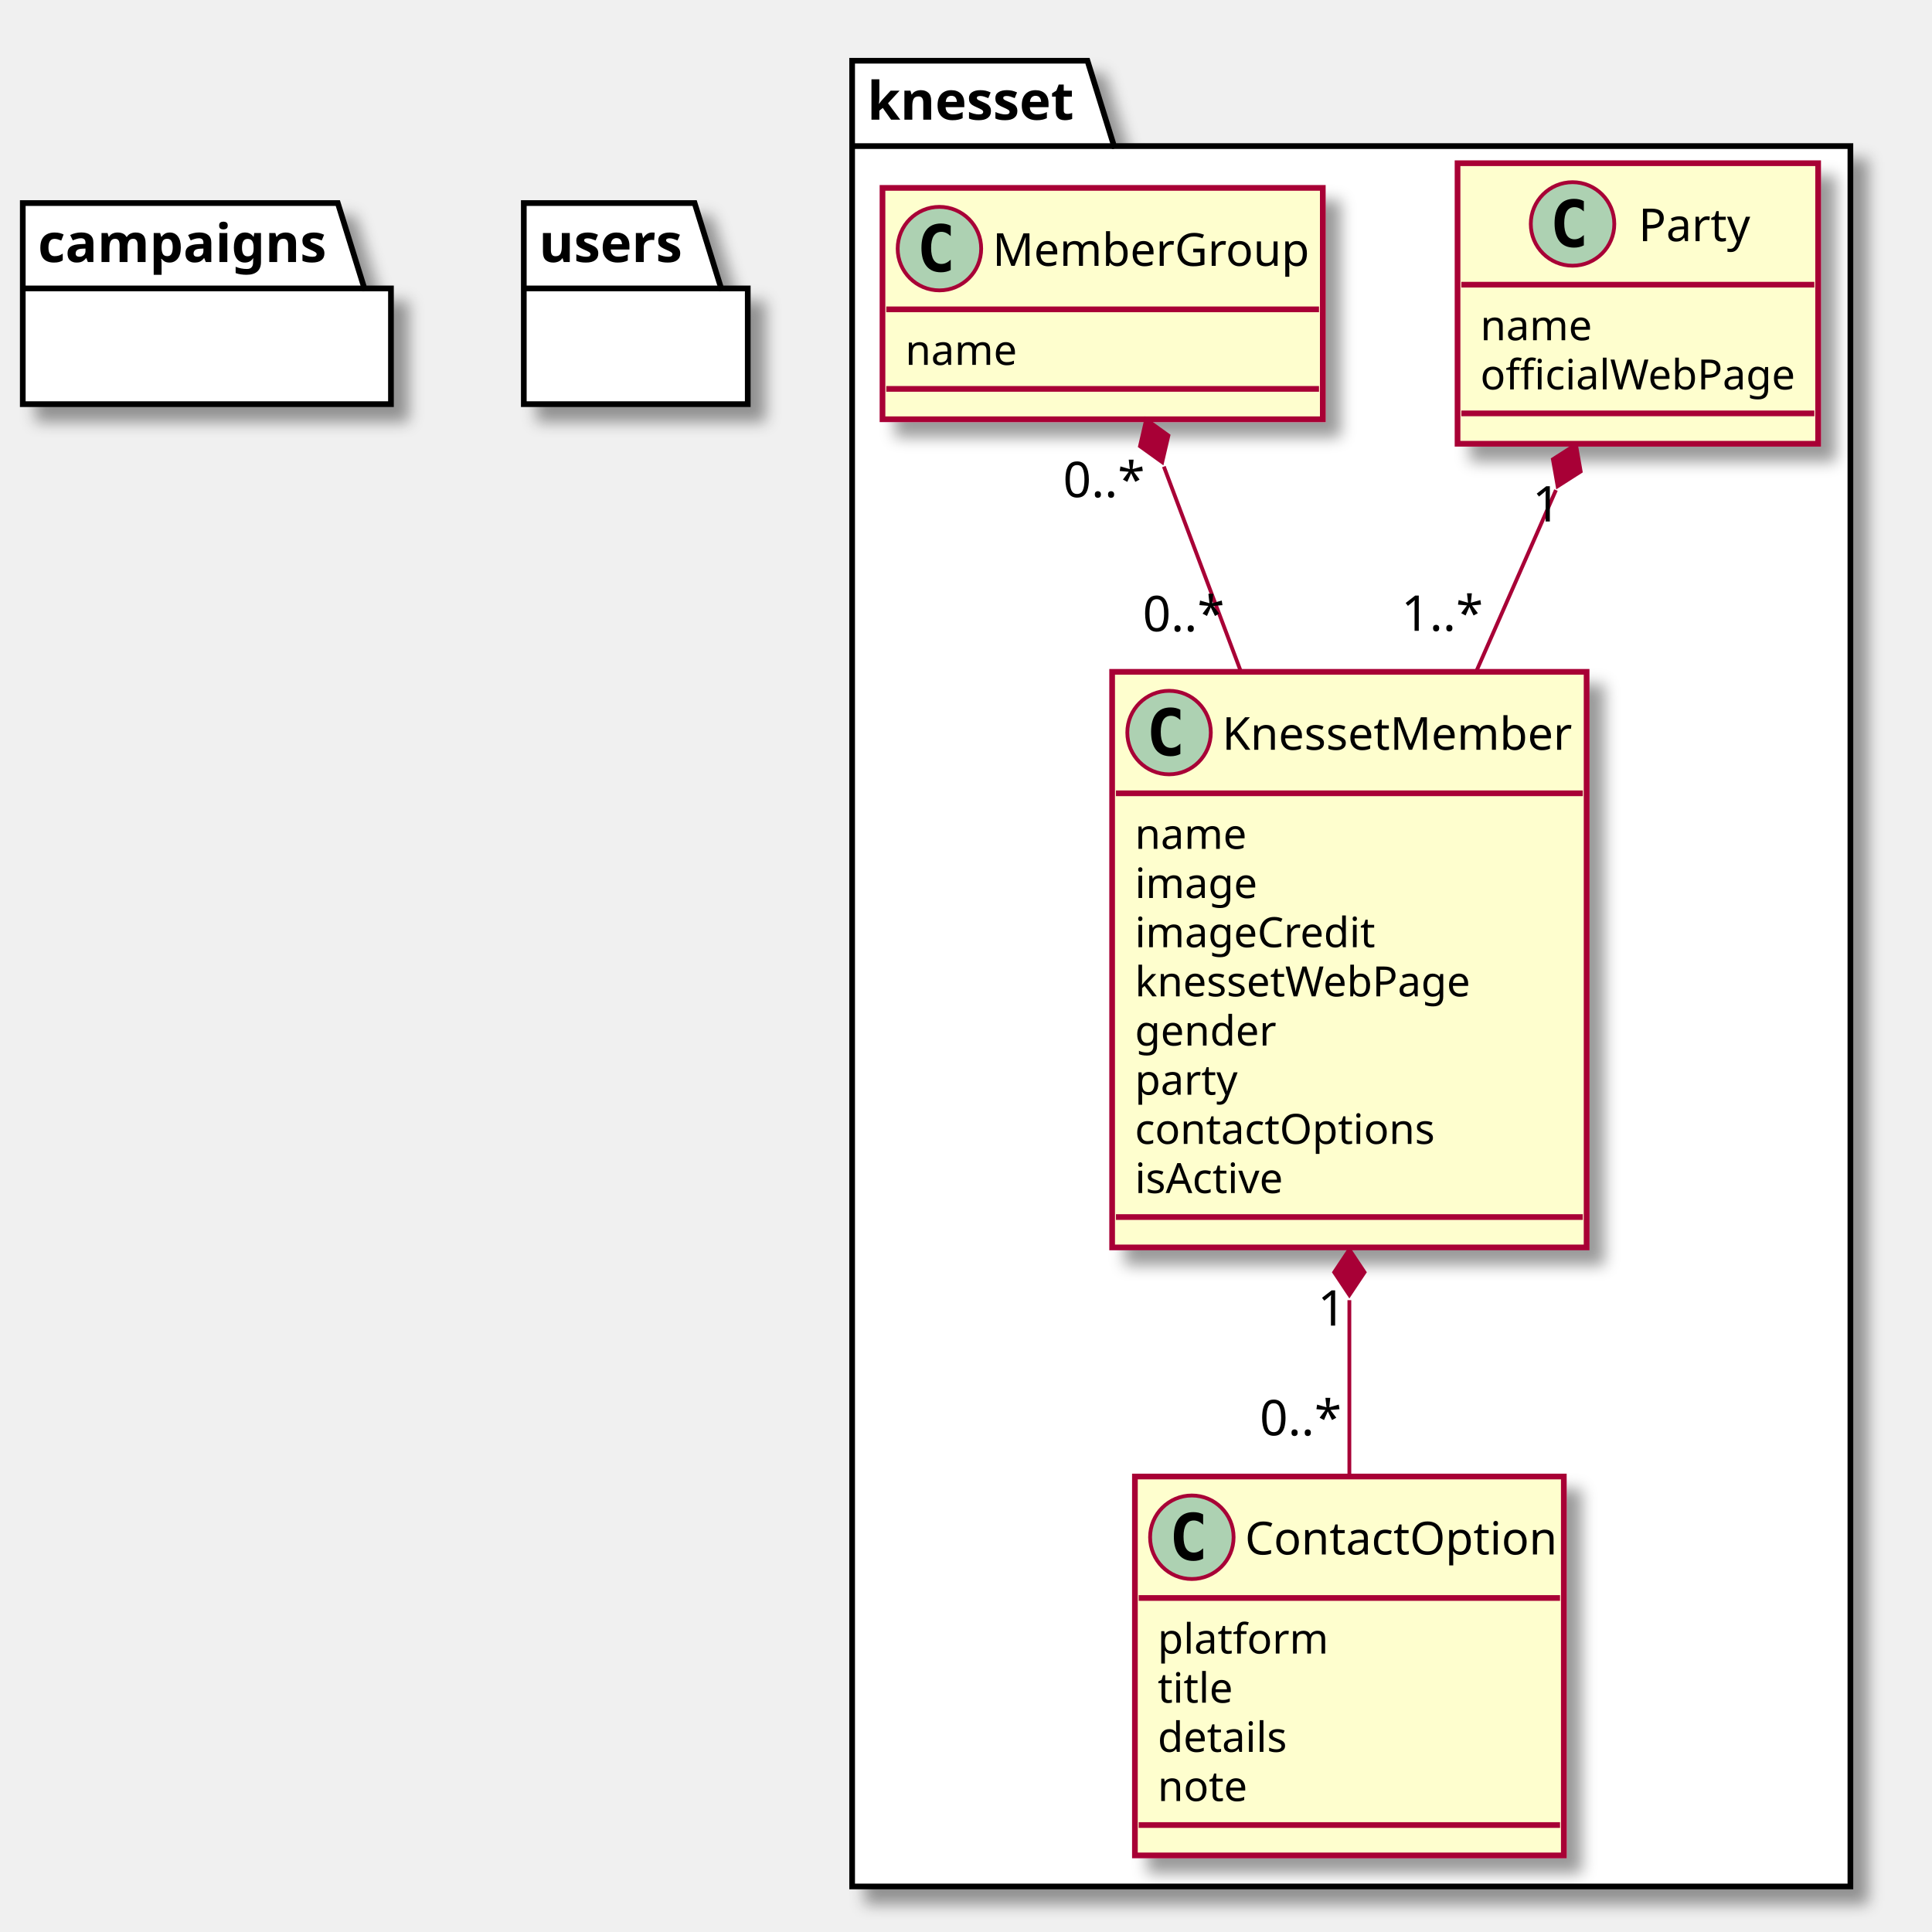
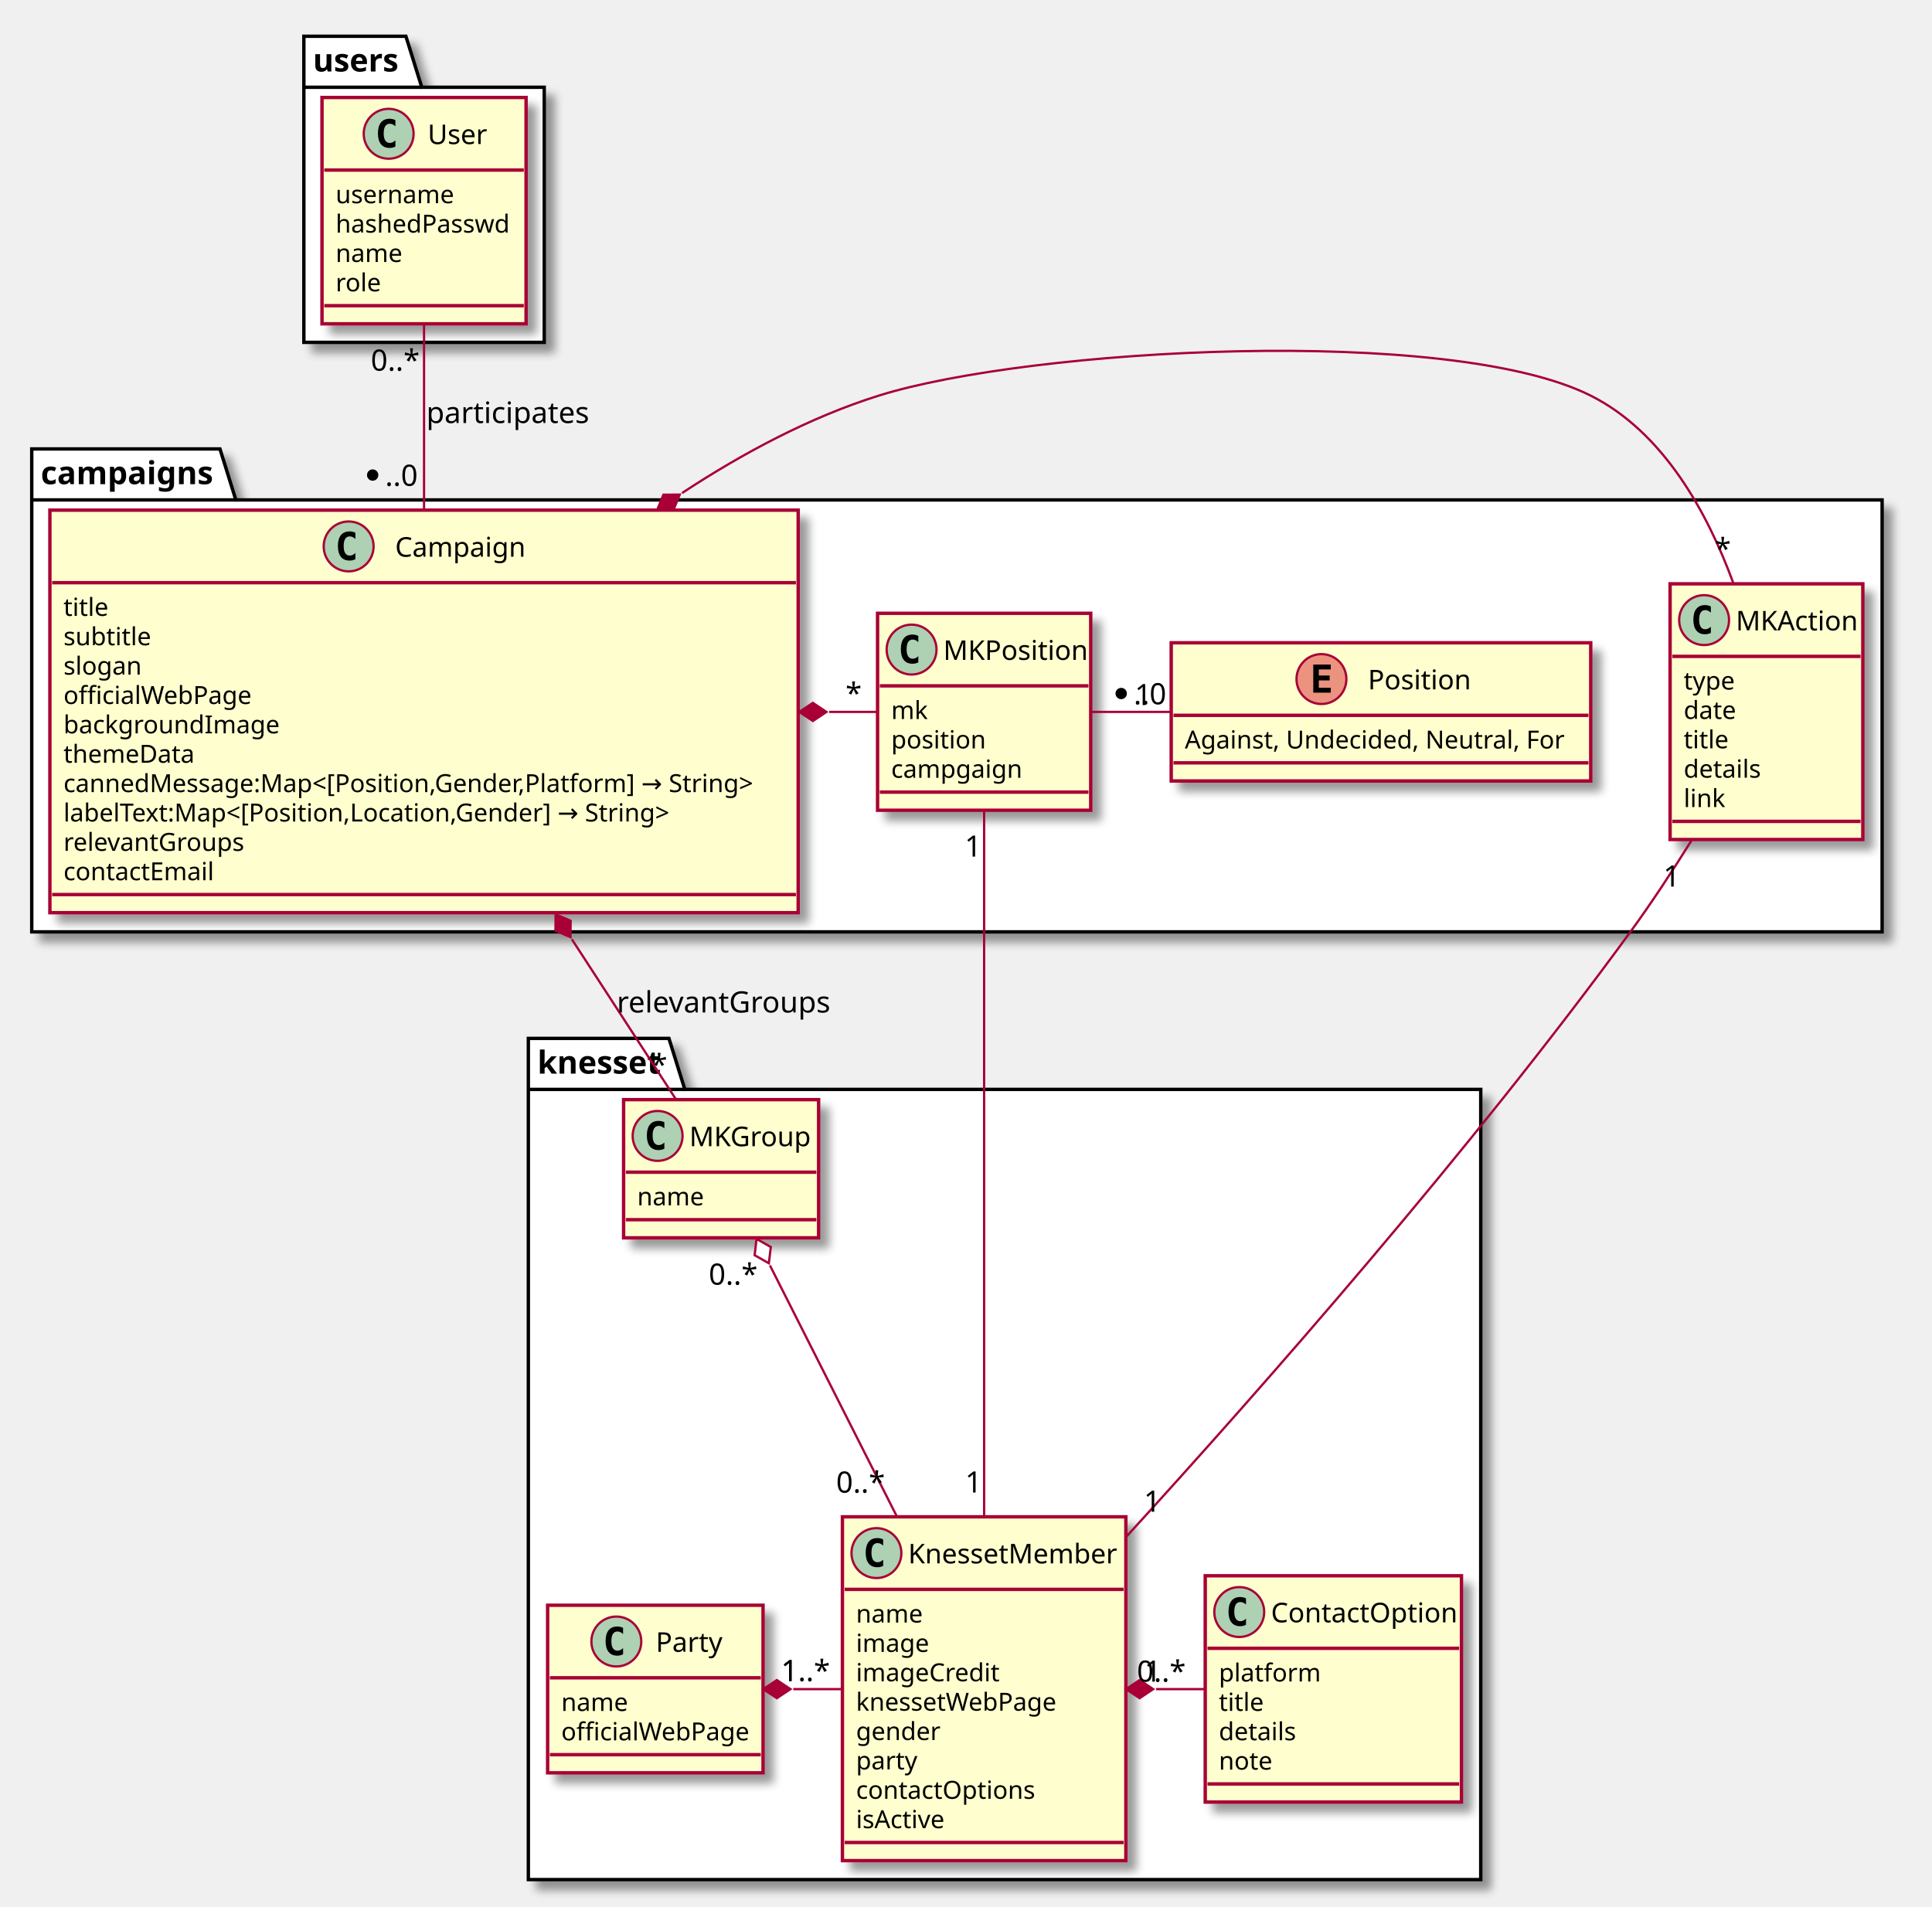
- <svg xmlns="http://www.w3.org/2000/svg" contentScriptType="application/ecmascript" contentStyleType="text/css" height="509px" preserveAspectRatio="none" style="width:509px;height:509px;" version="1.1" viewBox="0 0 509 509" width="509px" zoomAndPan="magnify">
+ <svg xmlns="http://www.w3.org/2000/svg" contentScriptType="application/ecmascript" contentStyleType="text/css" height="841px" preserveAspectRatio="none" style="width:852px;height:841px;" version="1.1" viewBox="0 0 852 841" width="852px" zoomAndPan="magnify">
  <defs>
-     <filter height="300%" id="f1kmkxq0m1dq97" width="300%" x="-1" y="-1">
+     <filter height="300%" id="f1so7ka4gg10oh" width="300%" x="-1" y="-1">
      <feGaussianBlur result="blurOut" stdDeviation="2.0" />
      <feColorMatrix in="blurOut" result="blurOut2" type="matrix" values="0 0 0 0 0 0 0 0 0 0 0 0 0 0 0 0 0 0 .4 0" />
      <feOffset dx="4.0" dy="4.0" in="blurOut2" result="blurOut3" />
      <feBlend in="SourceGraphic" in2="blurOut3" mode="normal" />
    </filter>
  </defs>
  <g>
-     <polygon fill="#FFFFFF" filter="url(#f1kmkxq0m1dq97)" points="224.5,16,286.5,16,293.5,38.488,487.5,38.488,487.5,497,224.5,497,224.5,16" style="stroke: #000000; stroke-width: 1.5;" />
-     <line style="stroke: #000000; stroke-width: 1.5;" x1="224.5" x2="293.5" y1="38.488" y2="38.488" />
-     <text fill="#000000" font-family="sans-serif" font-size="14" font-weight="bold" lengthAdjust="spacingAndGlyphs" textLength="56" x="228.5" y="31.535">knesset</text>
-     <rect fill="#FEFECE" filter="url(#f1kmkxq0m1dq97)" height="151.641" id="KnessetMember" style="stroke: #A80036; stroke-width: 1.5;" width="125" x="293" y="177" />
-     <ellipse cx="308" cy="193" fill="#ADD1B2" rx="11" ry="11" style="stroke: #A80036; stroke-width: 1.0;" />
-     <path d="M310.973,198.643 Q310.392,198.942 309.753,199.091 Q309.114,199.241 308.408,199.241 Q305.901,199.241 304.582,197.589 Q303.262,195.937 303.262,192.816 Q303.262,189.686 304.582,188.035 Q305.901,186.383 308.408,186.383 Q309.114,186.383 309.761,186.532 Q310.409,186.682 310.973,186.981 L310.973,189.703 Q310.342,189.122 309.749,188.852 Q309.155,188.583 308.524,188.583 Q307.18,188.583 306.495,189.649 Q305.81,190.716 305.81,192.816 Q305.81,194.908 306.495,195.974 Q307.18,197.041 308.524,197.041 Q309.155,197.041 309.749,196.771 Q310.342,196.501 310.973,195.92 Z " />
-     <text fill="#000000" font-family="sans-serif" font-size="12" lengthAdjust="spacingAndGlyphs" textLength="93" x="322" y="197.535">KnessetMember</text>
-     <line style="stroke: #A80036; stroke-width: 1.5;" x1="294" x2="417" y1="209" y2="209" />
-     <text fill="#000000" font-family="sans-serif" font-size="11" lengthAdjust="spacingAndGlyphs" textLength="29" x="299" y="223.635">name</text>
-     <text fill="#000000" font-family="sans-serif" font-size="11" lengthAdjust="spacingAndGlyphs" textLength="32" x="299" y="236.59">image</text>
-     <text fill="#000000" font-family="sans-serif" font-size="11" lengthAdjust="spacingAndGlyphs" textLength="65" x="299" y="249.545">imageCredit</text>
-     <text fill="#000000" font-family="sans-serif" font-size="11" lengthAdjust="spacingAndGlyphs" textLength="88" x="299" y="262.5">knessetWebPage</text>
-     <text fill="#000000" font-family="sans-serif" font-size="11" lengthAdjust="spacingAndGlyphs" textLength="38" x="299" y="275.455">gender</text>
-     <text fill="#000000" font-family="sans-serif" font-size="11" lengthAdjust="spacingAndGlyphs" textLength="28" x="299" y="288.41">party</text>
-     <text fill="#000000" font-family="sans-serif" font-size="11" lengthAdjust="spacingAndGlyphs" textLength="83" x="299" y="301.365">contactOptions</text>
-     <text fill="#000000" font-family="sans-serif" font-size="11" lengthAdjust="spacingAndGlyphs" textLength="42" x="299" y="314.32">isActive</text>
-     <line style="stroke: #A80036; stroke-width: 1.5;" x1="294" x2="417" y1="320.641" y2="320.641" />
-     <rect fill="#FEFECE" filter="url(#f1kmkxq0m1dq97)" height="99.82" id="ContactOption" style="stroke: #A80036; stroke-width: 1.5;" width="113" x="299" y="389" />
-     <ellipse cx="314" cy="405" fill="#ADD1B2" rx="11" ry="11" style="stroke: #A80036; stroke-width: 1.0;" />
-     <path d="M316.973,410.643 Q316.392,410.942 315.753,411.091 Q315.114,411.241 314.408,411.241 Q311.901,411.241 310.582,409.589 Q309.262,407.937 309.262,404.816 Q309.262,401.687 310.582,400.035 Q311.901,398.383 314.408,398.383 Q315.114,398.383 315.761,398.532 Q316.409,398.682 316.973,398.981 L316.973,401.703 Q316.342,401.122 315.749,400.852 Q315.155,400.582 314.524,400.582 Q313.18,400.582 312.495,401.649 Q311.81,402.716 311.81,404.816 Q311.81,406.908 312.495,407.974 Q313.18,409.041 314.524,409.041 Q315.155,409.041 315.749,408.771 Q316.342,408.502 316.973,407.92 Z " />
-     <text fill="#000000" font-family="sans-serif" font-size="12" lengthAdjust="spacingAndGlyphs" textLength="81" x="328" y="409.535">ContactOption</text>
-     <line style="stroke: #A80036; stroke-width: 1.5;" x1="300" x2="411" y1="421" y2="421" />
-     <text fill="#000000" font-family="sans-serif" font-size="11" lengthAdjust="spacingAndGlyphs" textLength="46" x="305" y="435.635">platform</text>
-     <text fill="#000000" font-family="sans-serif" font-size="11" lengthAdjust="spacingAndGlyphs" textLength="20" x="305" y="448.59">title</text>
-     <text fill="#000000" font-family="sans-serif" font-size="11" lengthAdjust="spacingAndGlyphs" textLength="35" x="305" y="461.545">details</text>
-     <text fill="#000000" font-family="sans-serif" font-size="11" lengthAdjust="spacingAndGlyphs" textLength="24" x="305" y="474.5">note</text>
-     <line style="stroke: #A80036; stroke-width: 1.5;" x1="300" x2="411" y1="480.82" y2="480.82" />
-     <rect fill="#FEFECE" filter="url(#f1kmkxq0m1dq97)" height="73.91" id="Party" style="stroke: #A80036; stroke-width: 1.5;" width="95" x="384" y="43" />
-     <ellipse cx="414.3" cy="59" fill="#ADD1B2" rx="11" ry="11" style="stroke: #A80036; stroke-width: 1.0;" />
-     <path d="M417.273,64.643 Q416.692,64.942 416.053,65.091 Q415.414,65.241 414.708,65.241 Q412.201,65.241 410.882,63.589 Q409.562,61.937 409.562,58.816 Q409.562,55.687 410.882,54.035 Q412.201,52.383 414.708,52.383 Q415.414,52.383 416.061,52.532 Q416.709,52.682 417.273,52.98 L417.273,55.703 Q416.642,55.122 416.049,54.852 Q415.455,54.583 414.824,54.583 Q413.48,54.583 412.795,55.649 Q412.11,56.716 412.11,58.816 Q412.11,60.908 412.795,61.974 Q413.48,63.041 414.824,63.041 Q415.455,63.041 416.049,62.771 Q416.642,62.502 417.273,61.92 Z " />
-     <text fill="#000000" font-family="sans-serif" font-size="12" lengthAdjust="spacingAndGlyphs" textLength="29" x="431.7" y="63.535">Party</text>
-     <line style="stroke: #A80036; stroke-width: 1.5;" x1="385" x2="478" y1="75" y2="75" />
-     <text fill="#000000" font-family="sans-serif" font-size="11" lengthAdjust="spacingAndGlyphs" textLength="29" x="390" y="89.635">name</text>
-     <text fill="#000000" font-family="sans-serif" font-size="11" lengthAdjust="spacingAndGlyphs" textLength="83" x="390" y="102.59">officialWebPage</text>
-     <line style="stroke: #A80036; stroke-width: 1.5;" x1="385" x2="478" y1="108.91" y2="108.91" />
-     <rect fill="#FEFECE" filter="url(#f1kmkxq0m1dq97)" height="60.955" id="MemberGroup" style="stroke: #A80036; stroke-width: 1.5;" width="116" x="232.5" y="49.5" />
-     <ellipse cx="247.5" cy="65.5" fill="#ADD1B2" rx="11" ry="11" style="stroke: #A80036; stroke-width: 1.0;" />
-     <path d="M250.473,71.143 Q249.892,71.442 249.253,71.591 Q248.614,71.741 247.908,71.741 Q245.401,71.741 244.082,70.089 Q242.762,68.437 242.762,65.316 Q242.762,62.187 244.082,60.535 Q245.401,58.883 247.908,58.883 Q248.614,58.883 249.261,59.032 Q249.909,59.182 250.473,59.48 L250.473,62.203 Q249.842,61.622 249.249,61.352 Q248.655,61.083 248.024,61.083 Q246.68,61.083 245.995,62.149 Q245.31,63.216 245.31,65.316 Q245.31,67.408 245.995,68.474 Q246.68,69.541 248.024,69.541 Q248.655,69.541 249.249,69.271 Q249.842,69.001 250.473,68.42 Z " />
-     <text fill="#000000" font-family="sans-serif" font-size="12" lengthAdjust="spacingAndGlyphs" textLength="84" x="261.5" y="70.035">MemberGroup</text>
-     <line style="stroke: #A80036; stroke-width: 1.5;" x1="233.5" x2="347.5" y1="81.5" y2="81.5" />
-     <text fill="#000000" font-family="sans-serif" font-size="11" lengthAdjust="spacingAndGlyphs" textLength="29" x="238.5" y="96.135">name</text>
-     <line style="stroke: #A80036; stroke-width: 1.5;" x1="233.5" x2="347.5" y1="102.455" y2="102.455" />
-     <polygon fill="#FFFFFF" filter="url(#f1kmkxq0m1dq97)" points="6,53.5,89,53.5,96,75.988,103,75.988,103,106.477,6,106.477,6,53.5" style="stroke: #000000; stroke-width: 1.5;" />
-     <line style="stroke: #000000; stroke-width: 1.5;" x1="6" x2="96" y1="75.988" y2="75.988" />
-     <text fill="#000000" font-family="sans-serif" font-size="14" font-weight="bold" lengthAdjust="spacingAndGlyphs" textLength="77" x="10" y="69.035">campaigns</text>
-     <polygon fill="#FFFFFF" filter="url(#f1kmkxq0m1dq97)" points="138,53.5,183,53.5,190,75.988,197,75.988,197,106.477,138,106.477,138,53.5" style="stroke: #000000; stroke-width: 1.5;" />
-     <line style="stroke: #000000; stroke-width: 1.5;" x1="138" x2="190" y1="75.988" y2="75.988" />
-     <text fill="#000000" font-family="sans-serif" font-size="14" font-weight="bold" lengthAdjust="spacingAndGlyphs" textLength="39" x="142" y="69.035">users</text>
-     <path d="M355.5,342.539 C355.5,358.517 355.5,374.633 355.5,388.994 " fill="none" id="KnessetMember-ContactOption" style="stroke: #A80036; stroke-width: 1.0;" />
-     <polygon fill="#A80036" points="355.5,329.19,351.5,335.19,355.5,341.19,359.5,335.19,355.5,329.19" style="stroke: #A80036; stroke-width: 1.0;" />
-     <text fill="#000000" font-family="sans-serif" font-size="13" lengthAdjust="spacingAndGlyphs" textLength="8" x="347.144" y="349.242">1</text>
-     <text fill="#000000" font-family="sans-serif" font-size="13" lengthAdjust="spacingAndGlyphs" textLength="22" x="331.884" y="378.152">0..*</text>
-     <path d="M409.926,129.11 C403.401,143.962 396.076,160.636 388.966,176.821 " fill="none" id="Party-KnessetMember" style="stroke: #A80036; stroke-width: 1.0;" />
-     <polygon fill="#A80036" points="415.196,117.113,409.121,120.997,410.37,128.099,416.445,124.215,415.196,117.113" style="stroke: #A80036; stroke-width: 1.0;" />
-     <text fill="#000000" font-family="sans-serif" font-size="13" lengthAdjust="spacingAndGlyphs" textLength="8" x="403.706" y="137.383">1</text>
-     <text fill="#000000" font-family="sans-serif" font-size="13" lengthAdjust="spacingAndGlyphs" textLength="22" x="369.178" y="166.185">1..*</text>
-     <path d="M306.627,122.921 C312.742,139.198 319.904,158.261 326.831,176.697 " fill="none" id="MemberGroup-KnessetMember" style="stroke: #A80036; stroke-width: 1.0;" />
-     <polygon fill="#A80036" points="301.971,110.531,300.337,117.554,306.192,121.764,307.826,114.74,301.971,110.531" style="stroke: #A80036; stroke-width: 1.0;" />
-     <text fill="#000000" font-family="sans-serif" font-size="13" lengthAdjust="spacingAndGlyphs" textLength="22" x="280.068" y="130.98">0..*</text>
-     <text fill="#000000" font-family="sans-serif" font-size="13" lengthAdjust="spacingAndGlyphs" textLength="22" x="301.05" y="166.31">0..*</text>
+     <polygon fill="#FFFFFF" filter="url(#f1so7ka4gg10oh)" points="233,458,295,458,302,480.488,653,480.488,653,829,233,829,233,458" style="stroke: #000000; stroke-width: 1.5;" />
+     <line style="stroke: #000000; stroke-width: 1.5;" x1="233" x2="302" y1="480.488" y2="480.488" />
+     <text fill="#000000" font-family="sans-serif" font-size="14" font-weight="bold" lengthAdjust="spacingAndGlyphs" textLength="56" x="237" y="473.535">knesset</text>
+     <polygon fill="#FFFFFF" filter="url(#f1so7ka4gg10oh)" points="14,198,97,198,104,220.488,830,220.488,830,411,14,411,14,198" style="stroke: #000000; stroke-width: 1.5;" />
+     <line style="stroke: #000000; stroke-width: 1.5;" x1="14" x2="104" y1="220.488" y2="220.488" />
+     <text fill="#000000" font-family="sans-serif" font-size="14" font-weight="bold" lengthAdjust="spacingAndGlyphs" textLength="77" x="18" y="213.535">campaigns</text>
+     <polygon fill="#FFFFFF" filter="url(#f1so7ka4gg10oh)" points="134,16,179,16,186,38.488,240,38.488,240,151,134,151,134,16" style="stroke: #000000; stroke-width: 1.5;" />
+     <line style="stroke: #000000; stroke-width: 1.5;" x1="134" x2="186" y1="38.488" y2="38.488" />
+     <text fill="#000000" font-family="sans-serif" font-size="14" font-weight="bold" lengthAdjust="spacingAndGlyphs" textLength="39" x="138" y="31.535">users</text>
+     <rect fill="#FEFECE" filter="url(#f1so7ka4gg10oh)" height="151.641" id="KnessetMember" style="stroke: #A80036; stroke-width: 1.5;" width="125" x="371.5" y="669" />
+     <ellipse cx="386.5" cy="685" fill="#ADD1B2" rx="11" ry="11" style="stroke: #A80036; stroke-width: 1.0;" />
+     <path d="M389.473,690.643 Q388.892,690.942 388.253,691.091 Q387.614,691.241 386.908,691.241 Q384.401,691.241 383.082,689.589 Q381.762,687.937 381.762,684.816 Q381.762,681.687 383.082,680.035 Q384.401,678.383 386.908,678.383 Q387.614,678.383 388.261,678.532 Q388.909,678.682 389.473,678.981 L389.473,681.703 Q388.842,681.122 388.249,680.852 Q387.655,680.582 387.024,680.582 Q385.68,680.582 384.995,681.649 Q384.31,682.716 384.31,684.816 Q384.31,686.908 384.995,687.974 Q385.68,689.041 387.024,689.041 Q387.655,689.041 388.249,688.771 Q388.842,688.501 389.473,687.92 Z " />
+     <text fill="#000000" font-family="sans-serif" font-size="12" lengthAdjust="spacingAndGlyphs" textLength="93" x="400.5" y="689.535">KnessetMember</text>
+     <line style="stroke: #A80036; stroke-width: 1.5;" x1="372.5" x2="495.5" y1="701" y2="701" />
+     <text fill="#000000" font-family="sans-serif" font-size="11" lengthAdjust="spacingAndGlyphs" textLength="29" x="377.5" y="715.635">name</text>
+     <text fill="#000000" font-family="sans-serif" font-size="11" lengthAdjust="spacingAndGlyphs" textLength="32" x="377.5" y="728.59">image</text>
+     <text fill="#000000" font-family="sans-serif" font-size="11" lengthAdjust="spacingAndGlyphs" textLength="65" x="377.5" y="741.545">imageCredit</text>
+     <text fill="#000000" font-family="sans-serif" font-size="11" lengthAdjust="spacingAndGlyphs" textLength="88" x="377.5" y="754.5">knessetWebPage</text>
+     <text fill="#000000" font-family="sans-serif" font-size="11" lengthAdjust="spacingAndGlyphs" textLength="38" x="377.5" y="767.455">gender</text>
+     <text fill="#000000" font-family="sans-serif" font-size="11" lengthAdjust="spacingAndGlyphs" textLength="28" x="377.5" y="780.41">party</text>
+     <text fill="#000000" font-family="sans-serif" font-size="11" lengthAdjust="spacingAndGlyphs" textLength="83" x="377.5" y="793.365">contactOptions</text>
+     <text fill="#000000" font-family="sans-serif" font-size="11" lengthAdjust="spacingAndGlyphs" textLength="42" x="377.5" y="806.32">isActive</text>
+     <line style="stroke: #A80036; stroke-width: 1.5;" x1="372.5" x2="495.5" y1="812.641" y2="812.641" />
+     <rect fill="#FEFECE" filter="url(#f1so7ka4gg10oh)" height="99.82" id="ContactOption" style="stroke: #A80036; stroke-width: 1.5;" width="113" x="531.5" y="695" />
+     <ellipse cx="546.5" cy="711" fill="#ADD1B2" rx="11" ry="11" style="stroke: #A80036; stroke-width: 1.0;" />
+     <path d="M549.473,716.643 Q548.892,716.942 548.253,717.091 Q547.614,717.241 546.908,717.241 Q544.401,717.241 543.082,715.589 Q541.762,713.937 541.762,710.816 Q541.762,707.687 543.082,706.035 Q544.401,704.383 546.908,704.383 Q547.614,704.383 548.261,704.532 Q548.909,704.682 549.473,704.981 L549.473,707.703 Q548.842,707.122 548.249,706.852 Q547.655,706.582 547.024,706.582 Q545.68,706.582 544.995,707.649 Q544.31,708.716 544.31,710.816 Q544.31,712.908 544.995,713.974 Q545.68,715.041 547.024,715.041 Q547.655,715.041 548.249,714.771 Q548.842,714.501 549.473,713.92 Z " />
+     <text fill="#000000" font-family="sans-serif" font-size="12" lengthAdjust="spacingAndGlyphs" textLength="81" x="560.5" y="715.535">ContactOption</text>
+     <line style="stroke: #A80036; stroke-width: 1.5;" x1="532.5" x2="643.5" y1="727" y2="727" />
+     <text fill="#000000" font-family="sans-serif" font-size="11" lengthAdjust="spacingAndGlyphs" textLength="46" x="537.5" y="741.635">platform</text>
+     <text fill="#000000" font-family="sans-serif" font-size="11" lengthAdjust="spacingAndGlyphs" textLength="20" x="537.5" y="754.59">title</text>
+     <text fill="#000000" font-family="sans-serif" font-size="11" lengthAdjust="spacingAndGlyphs" textLength="35" x="537.5" y="767.545">details</text>
+     <text fill="#000000" font-family="sans-serif" font-size="11" lengthAdjust="spacingAndGlyphs" textLength="24" x="537.5" y="780.5">note</text>
+     <line style="stroke: #A80036; stroke-width: 1.5;" x1="532.5" x2="643.5" y1="786.82" y2="786.82" />
+     <rect fill="#FEFECE" filter="url(#f1so7ka4gg10oh)" height="73.91" id="Party" style="stroke: #A80036; stroke-width: 1.5;" width="95" x="241.5" y="708" />
+     <ellipse cx="271.8" cy="724" fill="#ADD1B2" rx="11" ry="11" style="stroke: #A80036; stroke-width: 1.0;" />
+     <path d="M274.773,729.643 Q274.192,729.942 273.553,730.091 Q272.914,730.241 272.208,730.241 Q269.701,730.241 268.382,728.589 Q267.062,726.937 267.062,723.816 Q267.062,720.687 268.382,719.035 Q269.701,717.383 272.208,717.383 Q272.914,717.383 273.561,717.532 Q274.209,717.682 274.773,717.981 L274.773,720.703 Q274.142,720.122 273.549,719.852 Q272.955,719.582 272.324,719.582 Q270.98,719.582 270.295,720.649 Q269.61,721.716 269.61,723.816 Q269.61,725.908 270.295,726.974 Q270.98,728.041 272.324,728.041 Q272.955,728.041 273.549,727.771 Q274.142,727.501 274.773,726.92 Z " />
+     <text fill="#000000" font-family="sans-serif" font-size="12" lengthAdjust="spacingAndGlyphs" textLength="29" x="289.2" y="728.535">Party</text>
+     <line style="stroke: #A80036; stroke-width: 1.5;" x1="242.5" x2="335.5" y1="740" y2="740" />
+     <text fill="#000000" font-family="sans-serif" font-size="11" lengthAdjust="spacingAndGlyphs" textLength="29" x="247.5" y="754.635">name</text>
+     <text fill="#000000" font-family="sans-serif" font-size="11" lengthAdjust="spacingAndGlyphs" textLength="83" x="247.5" y="767.59">officialWebPage</text>
+     <line style="stroke: #A80036; stroke-width: 1.5;" x1="242.5" x2="335.5" y1="773.91" y2="773.91" />
+     <rect fill="#FEFECE" filter="url(#f1so7ka4gg10oh)" height="60.955" id="MKGroup" style="stroke: #A80036; stroke-width: 1.5;" width="86" x="275" y="485" />
+     <ellipse cx="290" cy="501" fill="#ADD1B2" rx="11" ry="11" style="stroke: #A80036; stroke-width: 1.0;" />
+     <path d="M292.973,506.643 Q292.392,506.942 291.753,507.091 Q291.114,507.241 290.408,507.241 Q287.901,507.241 286.582,505.589 Q285.262,503.937 285.262,500.816 Q285.262,497.687 286.582,496.035 Q287.901,494.383 290.408,494.383 Q291.114,494.383 291.761,494.532 Q292.409,494.682 292.973,494.981 L292.973,497.703 Q292.342,497.122 291.749,496.852 Q291.155,496.582 290.524,496.582 Q289.18,496.582 288.495,497.649 Q287.81,498.716 287.81,500.816 Q287.81,502.908 288.495,503.974 Q289.18,505.041 290.524,505.041 Q291.155,505.041 291.749,504.771 Q292.342,504.502 292.973,503.92 Z " />
+     <text fill="#000000" font-family="sans-serif" font-size="12" lengthAdjust="spacingAndGlyphs" textLength="54" x="304" y="505.535">MKGroup</text>
+     <line style="stroke: #A80036; stroke-width: 1.5;" x1="276" x2="360" y1="517" y2="517" />
+     <text fill="#000000" font-family="sans-serif" font-size="11" lengthAdjust="spacingAndGlyphs" textLength="29" x="281" y="531.635">name</text>
+     <line style="stroke: #A80036; stroke-width: 1.5;" x1="276" x2="360" y1="537.955" y2="537.955" />
+     <rect fill="#FEFECE" filter="url(#f1so7ka4gg10oh)" height="177.551" id="Campaign" style="stroke: #A80036; stroke-width: 1.5;" width="330" x="22" y="225" />
+     <ellipse cx="153.75" cy="241" fill="#ADD1B2" rx="11" ry="11" style="stroke: #A80036; stroke-width: 1.0;" />
+     <path d="M156.723,246.643 Q156.142,246.942 155.503,247.091 Q154.864,247.241 154.158,247.241 Q151.651,247.241 150.332,245.589 Q149.012,243.937 149.012,240.816 Q149.012,237.686 150.332,236.035 Q151.651,234.383 154.158,234.383 Q154.864,234.383 155.511,234.532 Q156.159,234.682 156.723,234.981 L156.723,237.703 Q156.092,237.122 155.499,236.852 Q154.905,236.583 154.274,236.583 Q152.93,236.583 152.245,237.649 Q151.56,238.716 151.56,240.816 Q151.56,242.908 152.245,243.974 Q152.93,245.041 154.274,245.041 Q154.905,245.041 155.499,244.771 Q156.092,244.501 156.723,243.92 Z " />
+     <text fill="#000000" font-family="sans-serif" font-size="12" lengthAdjust="spacingAndGlyphs" textLength="58" x="174.25" y="245.535">Campaign</text>
+     <line style="stroke: #A80036; stroke-width: 1.5;" x1="23" x2="351" y1="257" y2="257" />
+     <text fill="#000000" font-family="sans-serif" font-size="11" lengthAdjust="spacingAndGlyphs" textLength="20" x="28" y="271.635">title</text>
+     <text fill="#000000" font-family="sans-serif" font-size="11" lengthAdjust="spacingAndGlyphs" textLength="40" x="28" y="284.59">subtitle</text>
+     <text fill="#000000" font-family="sans-serif" font-size="11" lengthAdjust="spacingAndGlyphs" textLength="36" x="28" y="297.545">slogan</text>
+     <text fill="#000000" font-family="sans-serif" font-size="11" lengthAdjust="spacingAndGlyphs" textLength="83" x="28" y="310.5">officialWebPage</text>
+     <text fill="#000000" font-family="sans-serif" font-size="11" lengthAdjust="spacingAndGlyphs" textLength="97" x="28" y="323.455">backgroundImage</text>
+     <text fill="#000000" font-family="sans-serif" font-size="11" lengthAdjust="spacingAndGlyphs" textLength="57" x="28" y="336.41">themeData</text>
+     <text fill="#000000" font-family="sans-serif" font-size="11" lengthAdjust="spacingAndGlyphs" textLength="318" x="28" y="349.365">cannedMessage:Map&lt;[Position,Gender,Platform] → String&gt;</text>
+     <text fill="#000000" font-family="sans-serif" font-size="11" lengthAdjust="spacingAndGlyphs" textLength="283" x="28" y="362.32">labelText:Map&lt;[Position,Location,Gender] → String&gt;</text>
+     <text fill="#000000" font-family="sans-serif" font-size="11" lengthAdjust="spacingAndGlyphs" textLength="83" x="28" y="375.275">relevantGroups</text>
+     <text fill="#000000" font-family="sans-serif" font-size="11" lengthAdjust="spacingAndGlyphs" textLength="68" x="28" y="388.231">contactEmail</text>
+     <line style="stroke: #A80036; stroke-width: 1.5;" x1="23" x2="351" y1="394.551" y2="394.551" />
+     <rect fill="#FEFECE" filter="url(#f1so7ka4gg10oh)" height="60.955" id="Position" style="stroke: #A80036; stroke-width: 1.5;" width="185" x="516.5" y="283.5" />
+     <ellipse cx="582.75" cy="299.5" fill="#EB937F" rx="11" ry="11" style="stroke: #A80036; stroke-width: 1.0;" />
+     <path d="M586.864,305.5 L579.144,305.5 L579.144,293.107 L586.864,293.107 L586.864,295.265 L581.593,295.265 L581.593,297.938 L586.366,297.938 L586.366,300.096 L581.593,300.096 L581.593,303.342 L586.864,303.342 Z " />
+     <text fill="#000000" font-family="sans-serif" font-size="12" lengthAdjust="spacingAndGlyphs" textLength="44" x="603.25" y="304.035">Position</text>
+     <line style="stroke: #A80036; stroke-width: 1.5;" x1="517.5" x2="700.5" y1="315.5" y2="315.5" />
+     <text fill="#000000" font-family="sans-serif" font-size="11" lengthAdjust="spacingAndGlyphs" textLength="173" x="522.5" y="330.135">Against, Undecided, Neutral, For</text>
+     <line style="stroke: #A80036; stroke-width: 1.5;" x1="517.5" x2="700.5" y1="336.455" y2="336.455" />
+     <rect fill="#FEFECE" filter="url(#f1so7ka4gg10oh)" height="86.865" id="MKPosition" style="stroke: #A80036; stroke-width: 1.5;" width="94" x="387" y="270.5" />
+     <ellipse cx="402" cy="286.5" fill="#ADD1B2" rx="11" ry="11" style="stroke: #A80036; stroke-width: 1.0;" />
+     <path d="M404.973,292.143 Q404.392,292.442 403.753,292.591 Q403.114,292.741 402.408,292.741 Q399.901,292.741 398.582,291.089 Q397.262,289.437 397.262,286.316 Q397.262,283.187 398.582,281.535 Q399.901,279.883 402.408,279.883 Q403.114,279.883 403.761,280.032 Q404.409,280.182 404.973,280.481 L404.973,283.203 Q404.342,282.622 403.749,282.352 Q403.155,282.082 402.524,282.082 Q401.18,282.082 400.495,283.149 Q399.81,284.216 399.81,286.316 Q399.81,288.408 400.495,289.474 Q401.18,290.541 402.524,290.541 Q403.155,290.541 403.749,290.271 Q404.342,290.002 404.973,289.42 Z " />
+     <text fill="#000000" font-family="sans-serif" font-size="12" lengthAdjust="spacingAndGlyphs" textLength="62" x="416" y="291.035">MKPosition</text>
+     <line style="stroke: #A80036; stroke-width: 1.5;" x1="388" x2="480" y1="302.5" y2="302.5" />
+     <text fill="#000000" font-family="sans-serif" font-size="11" lengthAdjust="spacingAndGlyphs" textLength="16" x="393" y="317.135">mk</text>
+     <text fill="#000000" font-family="sans-serif" font-size="11" lengthAdjust="spacingAndGlyphs" textLength="44" x="393" y="330.09">position</text>
+     <text fill="#000000" font-family="sans-serif" font-size="11" lengthAdjust="spacingAndGlyphs" textLength="59" x="393" y="343.045">campgaign</text>
+     <line style="stroke: #A80036; stroke-width: 1.5;" x1="388" x2="480" y1="349.365" y2="349.365" />
+     <rect fill="#FEFECE" filter="url(#f1so7ka4gg10oh)" height="112.775" id="MKAction" style="stroke: #A80036; stroke-width: 1.5;" width="85" x="736.5" y="257.5" />
+     <ellipse cx="751.5" cy="273.5" fill="#ADD1B2" rx="11" ry="11" style="stroke: #A80036; stroke-width: 1.0;" />
+     <path d="M754.473,279.143 Q753.892,279.442 753.253,279.591 Q752.614,279.741 751.908,279.741 Q749.401,279.741 748.082,278.089 Q746.762,276.437 746.762,273.316 Q746.762,270.187 748.082,268.535 Q749.401,266.883 751.908,266.883 Q752.614,266.883 753.261,267.032 Q753.909,267.182 754.473,267.481 L754.473,270.203 Q753.842,269.622 753.249,269.352 Q752.655,269.082 752.024,269.082 Q750.68,269.082 749.995,270.149 Q749.31,271.216 749.31,273.316 Q749.31,275.408 749.995,276.474 Q750.68,277.541 752.024,277.541 Q752.655,277.541 753.249,277.271 Q753.842,277.002 754.473,276.42 Z " />
+     <text fill="#000000" font-family="sans-serif" font-size="12" lengthAdjust="spacingAndGlyphs" textLength="53" x="765.5" y="278.035">MKAction</text>
+     <line style="stroke: #A80036; stroke-width: 1.5;" x1="737.5" x2="820.5" y1="289.5" y2="289.5" />
+     <text fill="#000000" font-family="sans-serif" font-size="11" lengthAdjust="spacingAndGlyphs" textLength="23" x="742.5" y="304.135">type</text>
+     <text fill="#000000" font-family="sans-serif" font-size="11" lengthAdjust="spacingAndGlyphs" textLength="23" x="742.5" y="317.09">date</text>
+     <text fill="#000000" font-family="sans-serif" font-size="11" lengthAdjust="spacingAndGlyphs" textLength="20" x="742.5" y="330.045">title</text>
+     <text fill="#000000" font-family="sans-serif" font-size="11" lengthAdjust="spacingAndGlyphs" textLength="35" x="742.5" y="343">details</text>
+     <text fill="#000000" font-family="sans-serif" font-size="11" lengthAdjust="spacingAndGlyphs" textLength="19" x="742.5" y="355.955">link</text>
+     <line style="stroke: #A80036; stroke-width: 1.5;" x1="737.5" x2="820.5" y1="362.275" y2="362.275" />
+     <rect fill="#FEFECE" filter="url(#f1so7ka4gg10oh)" height="99.82" id="User" style="stroke: #A80036; stroke-width: 1.5;" width="90" x="142" y="43" />
+     <ellipse cx="171.4" cy="59" fill="#ADD1B2" rx="11" ry="11" style="stroke: #A80036; stroke-width: 1.0;" />
+     <path d="M174.373,64.643 Q173.792,64.942 173.153,65.091 Q172.514,65.241 171.808,65.241 Q169.301,65.241 167.982,63.589 Q166.662,61.937 166.662,58.816 Q166.662,55.687 167.982,54.035 Q169.301,52.383 171.808,52.383 Q172.514,52.383 173.161,52.532 Q173.809,52.682 174.373,52.98 L174.373,55.703 Q173.742,55.122 173.149,54.852 Q172.555,54.583 171.924,54.583 Q170.58,54.583 169.895,55.649 Q169.21,56.716 169.21,58.816 Q169.21,60.908 169.895,61.974 Q170.58,63.041 171.924,63.041 Q172.555,63.041 173.149,62.771 Q173.742,62.502 174.373,61.92 Z " />
+     <text fill="#000000" font-family="sans-serif" font-size="12" lengthAdjust="spacingAndGlyphs" textLength="26" x="188.6" y="63.535">User</text>
+     <line style="stroke: #A80036; stroke-width: 1.5;" x1="143" x2="231" y1="75" y2="75" />
+     <text fill="#000000" font-family="sans-serif" font-size="11" lengthAdjust="spacingAndGlyphs" textLength="53" x="148" y="89.635">username</text>
+     <text fill="#000000" font-family="sans-serif" font-size="11" lengthAdjust="spacingAndGlyphs" textLength="78" x="148" y="102.59">hashedPasswd</text>
+     <text fill="#000000" font-family="sans-serif" font-size="11" lengthAdjust="spacingAndGlyphs" textLength="29" x="148" y="115.545">name</text>
+     <text fill="#000000" font-family="sans-serif" font-size="11" lengthAdjust="spacingAndGlyphs" textLength="21" x="148" y="128.5">role</text>
+     <line style="stroke: #A80036; stroke-width: 1.5;" x1="143" x2="231" y1="134.82" y2="134.82" />
+     <path d="M509.825,745 C516.953,745 524.081,745 531.209,745 " fill="none" id="KnessetMember-ContactOption" style="stroke: #A80036; stroke-width: 1.0;" />
+     <polygon fill="#A80036" points="496.562,745,502.562,749,508.562,745,502.562,741,496.562,745" style="stroke: #A80036; stroke-width: 1.0;" />
+     <text fill="#000000" font-family="sans-serif" font-size="13" lengthAdjust="spacingAndGlyphs" textLength="8" x="504.675" y="741.695">1</text>
+     <text fill="#000000" font-family="sans-serif" font-size="13" lengthAdjust="spacingAndGlyphs" textLength="22" x="501.37" y="741.73">0..*</text>
+     <path d="M349.835,745 C356.96,745 364.084,745 371.209,745 " fill="none" id="Party-KnessetMember" style="stroke: #A80036; stroke-width: 1.0;" />
+     <polygon fill="#A80036" points="336.578,745,342.578,749,348.578,745,342.578,741,336.578,745" style="stroke: #A80036; stroke-width: 1.0;" />
+     <text fill="#000000" font-family="sans-serif" font-size="13" lengthAdjust="spacingAndGlyphs" textLength="8" x="344.476" y="741.451">1</text>
+     <text fill="#000000" font-family="sans-serif" font-size="13" lengthAdjust="spacingAndGlyphs" textLength="22" x="344.481" y="741.465">1..*</text>
+     <path d="M339.546,558.127 C355.209,589.117 376.839,631.91 395.448,668.727 " fill="none" id="MKGroup-KnessetMember" style="stroke: #A80036; stroke-width: 1.0;" />
+     <polygon fill="#FFFFFF" points="333.644,546.451,332.781,553.611,339.057,557.161,339.921,550.002,333.644,546.451" style="stroke: #A80036; stroke-width: 1.0;" />
+     <text fill="#000000" font-family="sans-serif" font-size="13" lengthAdjust="spacingAndGlyphs" textLength="22" x="312.559" y="566.625">0..*</text>
+     <text fill="#000000" font-family="sans-serif" font-size="13" lengthAdjust="spacingAndGlyphs" textLength="22" x="368.725" y="658.342">0..*</text>
+     <path d="M481.168,314 C492.819,314 504.471,314 516.122,314 " fill="none" id="MKPosition-Position" style="stroke: #A80036; stroke-width: 1.0;" />
+     <ellipse cx="494.441" cy="305.878" fill="#000000" rx="2.5" ry="2.5" style="stroke: #000000; stroke-width: 0.0;" />
+     <text fill="#000000" font-family="sans-serif" font-size="13" lengthAdjust="spacingAndGlyphs" textLength="16" x="499.941" y="310.636">..0</text>
+     <text fill="#000000" font-family="sans-serif" font-size="13" lengthAdjust="spacingAndGlyphs" textLength="8" x="500.402" y="310.985">1</text>
+     <path d="M187,143.148 C187,167.345 187,197.112 187,224.982 " fill="none" id="User-Campaign" style="stroke: #A80036; stroke-width: 1.0;" />
+     <text fill="#000000" font-family="sans-serif" font-size="13" lengthAdjust="spacingAndGlyphs" textLength="74" x="188" y="186.568">participates</text>
+     <text fill="#000000" font-family="sans-serif" font-size="13" lengthAdjust="spacingAndGlyphs" textLength="22" x="163.522" y="163.496">0..*</text>
+     <ellipse cx="164.34" cy="209.53" fill="#000000" rx="2.5" ry="2.5" style="stroke: #000000; stroke-width: 0.0;" />
+     <text fill="#000000" font-family="sans-serif" font-size="13" lengthAdjust="spacingAndGlyphs" textLength="16" x="169.84" y="214.288">..0</text>
+     <path d="M434,357.698 C434,430.676 434,578.243 434,668.673 " fill="none" id="MKPosition-KnessetMember" style="stroke: #A80036; stroke-width: 1.0;" />
+     <text fill="#000000" font-family="sans-serif" font-size="13" lengthAdjust="spacingAndGlyphs" textLength="8" x="425.413" y="377.819">1</text>
+     <text fill="#000000" font-family="sans-serif" font-size="13" lengthAdjust="spacingAndGlyphs" textLength="8" x="425.619" y="658.283">1</text>
+     <path d="M745.994,370.609 C737.578,384.108 728.277,398.281 719,411 C648.251,507.997 556.68,612.066 496.688,677.79 " fill="none" id="MKAction-KnessetMember" style="stroke: #A80036; stroke-width: 1.0;" />
+     <text fill="#000000" font-family="sans-serif" font-size="13" lengthAdjust="spacingAndGlyphs" textLength="8" x="733.484" y="391.024">1</text>
+     <text fill="#000000" font-family="sans-serif" font-size="13" lengthAdjust="spacingAndGlyphs" textLength="8" x="504.399" y="666.759">1</text>
+     <path d="M300.762,217.471 C327.612,199.809 357.272,183.981 387.5,174.5 C454.079,153.617 639.142,143.188 701.5,174.5 C733.563,190.6 753.019,226.108 764.418,257.27 " fill="none" id="Campaign-MKAction" style="stroke: #A80036; stroke-width: 1.0;" />
+     <polygon fill="#A80036" points="289.83,224.864,297.041,224.816,299.771,218.142,292.56,218.19,289.83,224.864" style="stroke: #A80036; stroke-width: 1.0;" />
+     <text fill="#000000" font-family="sans-serif" font-size="13" lengthAdjust="spacingAndGlyphs" textLength="6" x="756.165" y="246.643">*</text>
+     <path d="M365.638,314 C372.714,314 379.79,314 386.866,314 " fill="none" id="Campaign-MKPosition" style="stroke: #A80036; stroke-width: 1.0;" />
+     <polygon fill="#A80036" points="352.471,314,358.471,318,364.471,314,358.471,310,352.471,314" style="stroke: #A80036; stroke-width: 1.0;" />
+     <text fill="#000000" font-family="sans-serif" font-size="13" lengthAdjust="spacingAndGlyphs" textLength="6" x="372.876" y="310.409">*</text>
+     <path d="M252.192,414.277 C268.937,440.033 285.708,465.83 298.129,484.935 " fill="none" id="Campaign-MKGroup" style="stroke: #A80036; stroke-width: 1.0;" />
+     <polygon fill="#A80036" points="245.031,403.261,244.947,410.471,251.571,413.322,251.655,406.111,245.031,403.261" style="stroke: #A80036; stroke-width: 1.0;" />
+     <text fill="#000000" font-family="sans-serif" font-size="13" lengthAdjust="spacingAndGlyphs" textLength="95" x="272" y="446.568">relevantGroups</text>
+     <text fill="#000000" font-family="sans-serif" font-size="13" lengthAdjust="spacingAndGlyphs" textLength="6" x="287.126" y="474.216">*</text>
  </g>
</svg>
